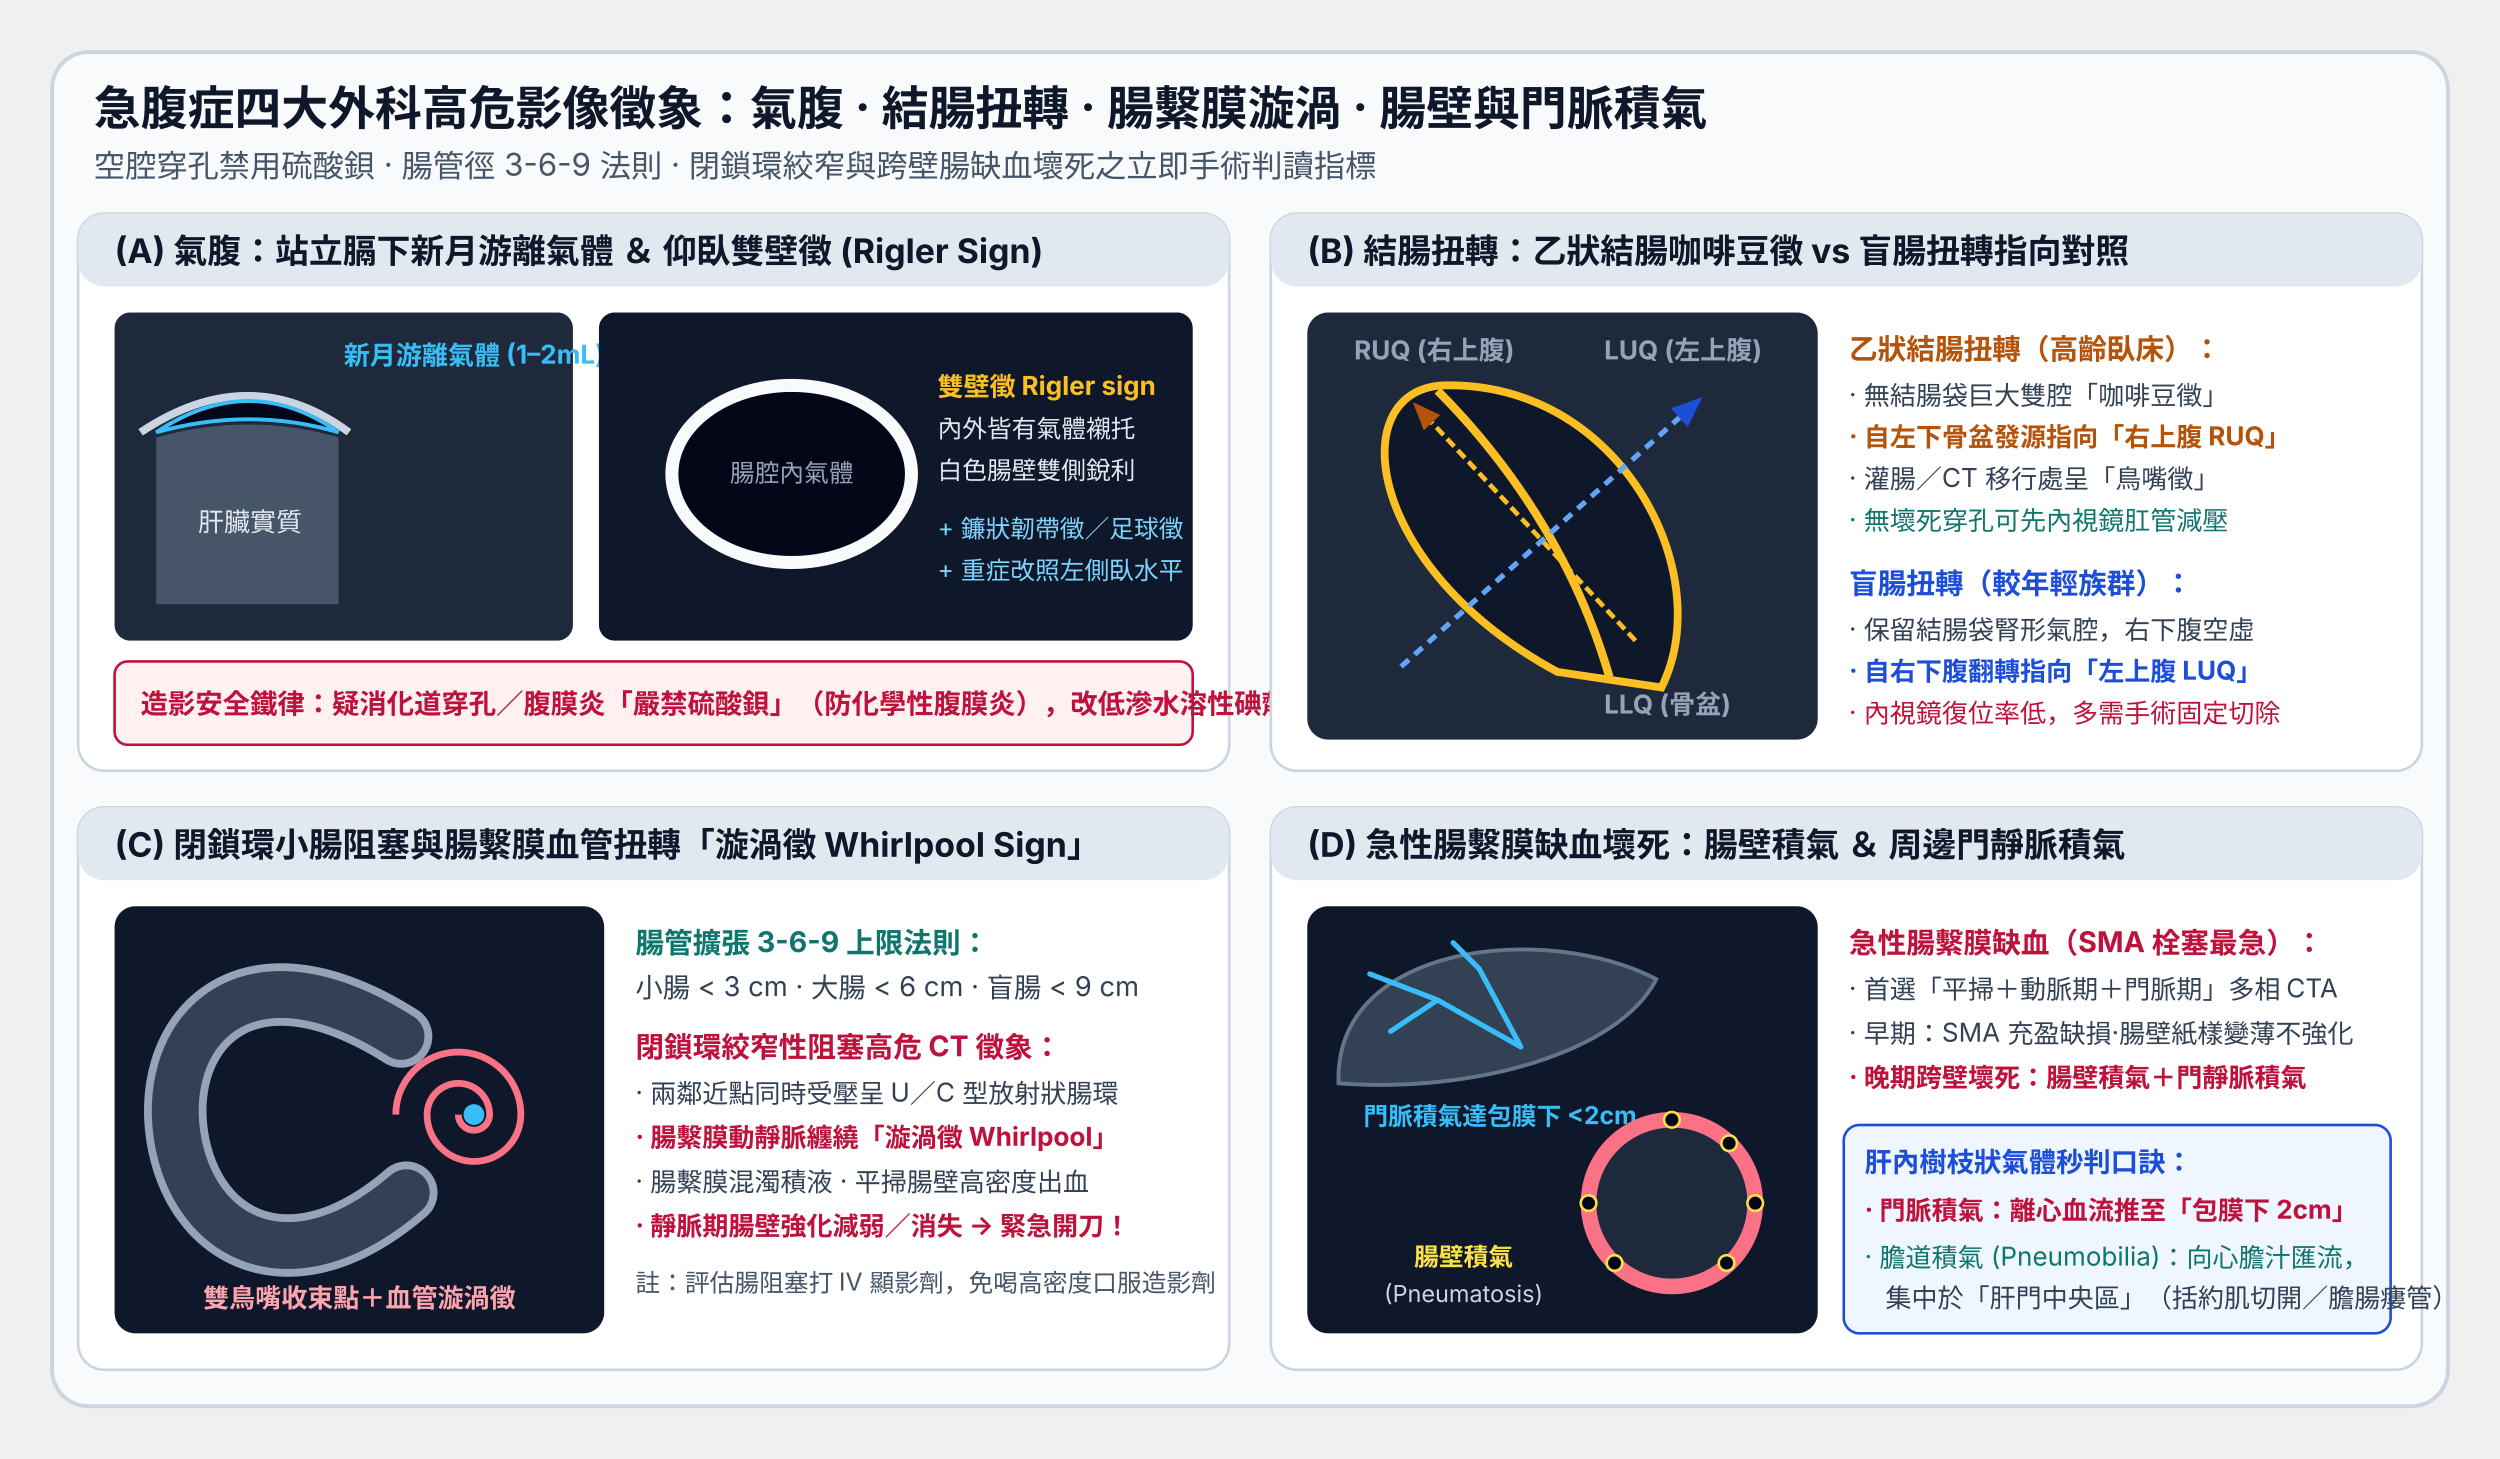
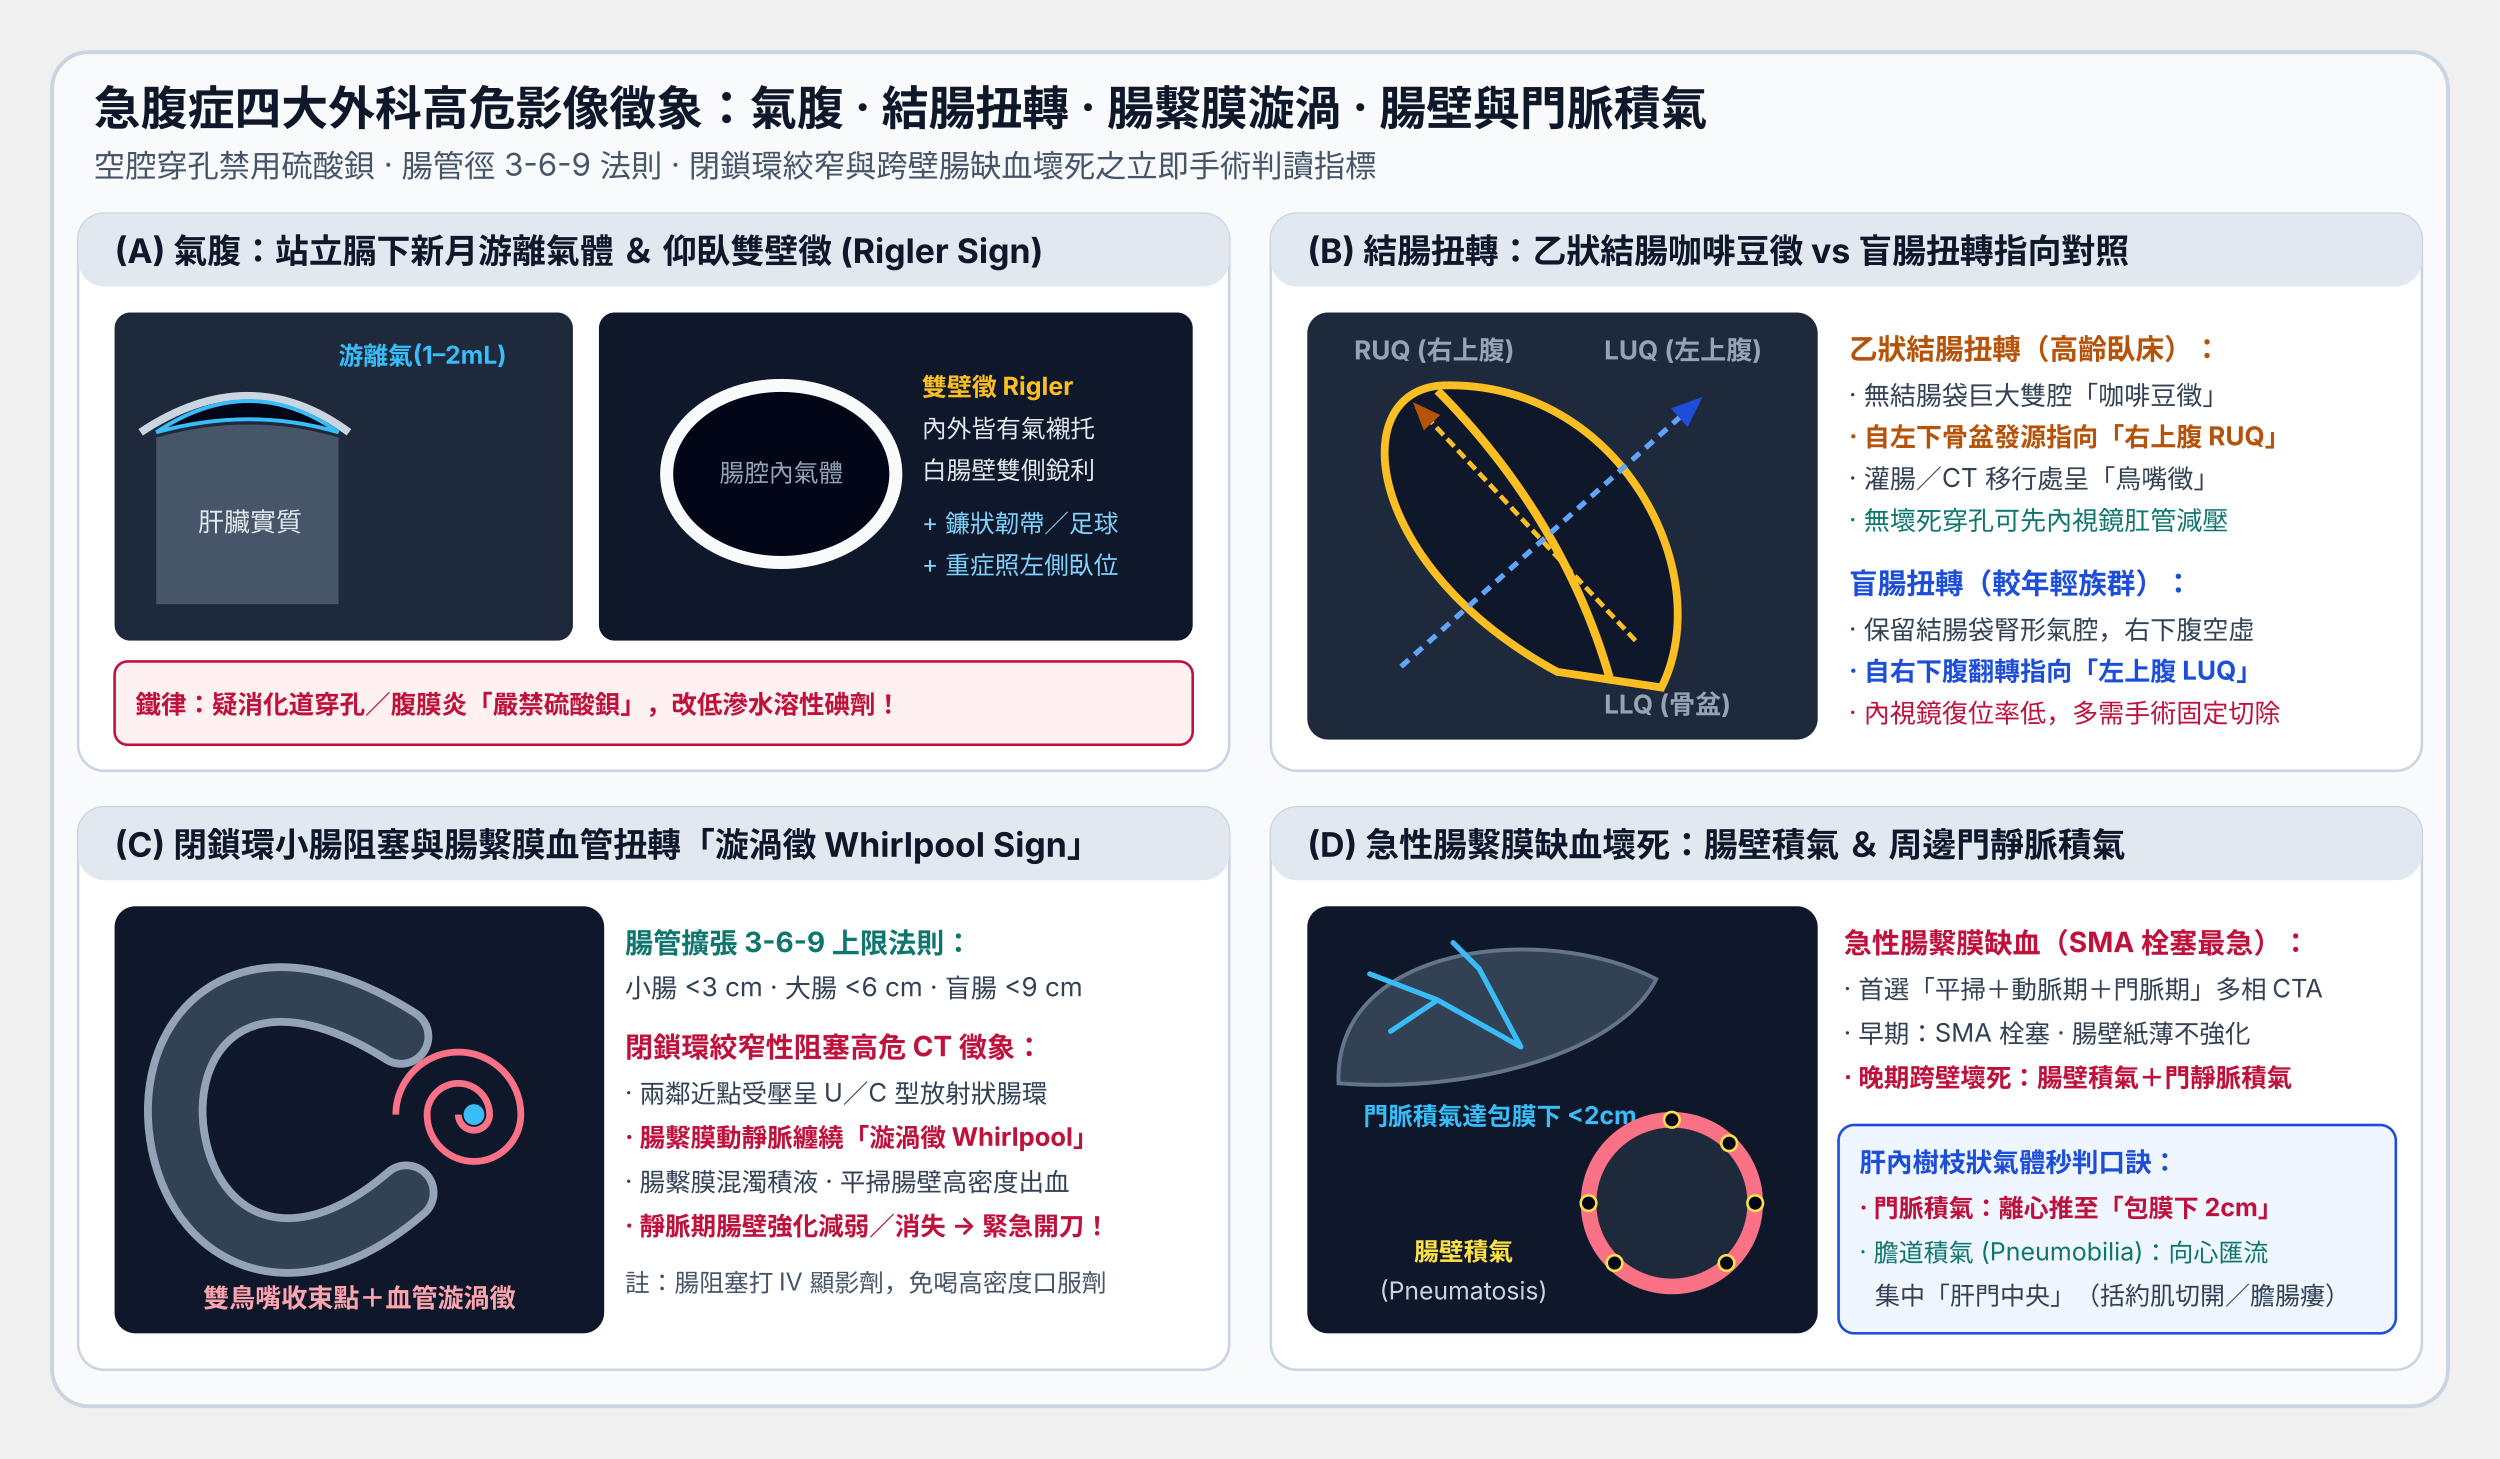
<svg xmlns="http://www.w3.org/2000/svg" viewBox="0 0 960 560" width="960" height="560" role="img" aria-labelledby="rad04-title rad04-desc">
  <defs>
    <marker id="arrAmber" viewBox="0 0 10 10" refX="8" refY="5" markerWidth="6" markerHeight="6" orient="auto">
      <path d="M 0 1 L 10 5 L 0 9 z" fill="#b45309" />
    </marker>
    <marker id="arrBlue4" viewBox="0 0 10 10" refX="8" refY="5" markerWidth="6" markerHeight="6" orient="auto">
      <path d="M 0 1 L 10 5 L 0 9 z" fill="#1d4ed8" />
    </marker>
  </defs>
  <g font-family="system-ui, -apple-system, 'Noto Sans TC', sans-serif">
    <rect x="20" y="20" width="920" height="520" rx="14" fill="#f8fafc" stroke="#cbd5e1" stroke-width="1.5" />
    <text x="36" y="48" font-size="18" font-weight="700" fill="#0f172a">急腹症四大外科高危影像徵象：氣腹 · 結腸扭轉 · 腸繫膜漩渦 · 腸壁與門脈積氣</text>
    <text x="36" y="68" font-size="12" fill="#475569">空腔穿孔禁用硫酸鋇 · 腸管徑 3-6-9 法則 · 閉鎖環絞窄與跨壁腸缺血壞死之立即手術判讀指標</text>
    <rect x="30" y="82" width="442" height="214" rx="10" fill="#ffffff" stroke="#cbd5e1" />
    <rect x="30" y="82" width="442" height="28" rx="10" fill="#e2e8f0" />
    <text x="44" y="101" font-size="13" font-weight="700" fill="#0f172a">(A) 氣腹：站立膈下新月游離氣體 ＆ 仰臥雙壁徵 (Rigler Sign)</text>
    <rect x="44" y="120" width="176" height="126" rx="6" fill="#1e293b" />
    <path d="M 54 166 Q 96 138, 134 166" fill="none" stroke="#cbd5e1" stroke-width="3" />
    <path d="M 60 166 Q 96 142, 130 166 Q 96 156, 60 166 Z" fill="#020617" stroke="#38bdf8" stroke-width="1.5" />
    <path d="M 60 168 Q 96 158, 130 168 L 130 232 L 60 232 Z" fill="#475569" />
    <text x="96" y="204" font-size="10" fill="#e2e8f0" text-anchor="middle">肝臟實質</text>
-     <text x="132" y="140" font-size="10" font-weight="700" fill="#38bdf8">新月游離氣體 (1–2mL)</text>
+     <text x="130" y="140" font-size="9.5" font-weight="700" fill="#38bdf8">游離氣(1–2mL)</text>
    <rect x="230" y="120" width="228" height="126" rx="6" fill="#0f172a" />
-     <ellipse cx="304" cy="182" rx="46" ry="34" fill="#020617" stroke="#f8fafc" stroke-width="5" />
-     <text x="304" y="185" font-size="9.5" fill="#94a3b8" text-anchor="middle">腸腔內氣體</text>
-     <text x="360" y="152" font-size="10" font-weight="700" fill="#fbbf24">雙壁徵 Rigler sign</text>
-     <text x="360" y="168" font-size="9.5" fill="#e2e8f0">內外皆有氣體襯托</text>
-     <text x="360" y="184" font-size="9.5" fill="#e2e8f0">白色腸壁雙側銳利</text>
-     <text x="360" y="206" font-size="9.5" fill="#7dd3fc">+ 鐮狀韌帶徵／足球徵</text>
-     <text x="360" y="222" font-size="9.5" fill="#7dd3fc">+ 重症改照左側臥水平</text>
+     <ellipse cx="300" cy="182" rx="44" ry="34" fill="#020617" stroke="#f8fafc" stroke-width="5" />
+     <text x="300" y="185" font-size="9.5" fill="#94a3b8" text-anchor="middle">腸腔內氣體</text>
+     <text x="354" y="152" font-size="9.6" font-weight="700" fill="#fbbf24">雙壁徵 Rigler</text>
+     <text x="354" y="168" font-size="9.5" fill="#e2e8f0">內外皆有氣襯托</text>
+     <text x="354" y="184" font-size="9.5" fill="#e2e8f0">白腸壁雙側銳利</text>
+     <text x="354" y="204" font-size="9.5" fill="#7dd3fc">+ 鐮狀韌帶／足球</text>
+     <text x="354" y="220" font-size="9.5" fill="#7dd3fc">+ 重症照左側臥位</text>
    <rect x="44" y="254" width="414" height="32" rx="5" fill="#fff1f2" stroke="#be123c" />
-     <text x="54" y="274" font-size="10.5" font-weight="700" fill="#be123c">造影安全鐵律：疑消化道穿孔／腹膜炎「嚴禁硫酸鋇」（防化學性腹膜炎），改低滲水溶性碘劑！</text>
+     <text x="52" y="274" font-size="9.8" font-weight="700" fill="#be123c">鐵律：疑消化道穿孔／腹膜炎「嚴禁硫酸鋇」，改低滲水溶性碘劑！</text>
    <rect x="488" y="82" width="442" height="214" rx="10" fill="#ffffff" stroke="#cbd5e1" />
    <rect x="488" y="82" width="442" height="28" rx="10" fill="#e2e8f0" />
    <text x="502" y="101" font-size="13" font-weight="700" fill="#0f172a">(B) 結腸扭轉：乙狀結腸咖啡豆徵 vs 盲腸扭轉指向對照</text>
    <rect x="502" y="120" width="196" height="164" rx="8" fill="#1e293b" />
    <text x="520" y="138" font-size="10" font-weight="700" fill="#94a3b8">RUQ (右上腹)</text>
    <text x="616" y="138" font-size="10" font-weight="700" fill="#94a3b8">LUQ (左上腹)</text>
    <text x="616" y="274" font-size="10" font-weight="700" fill="#94a3b8">LLQ (骨盆)</text>
    <path d="M 638 264 C 660 220, 622 146, 554 148 C 516 150, 524 218, 598 258 Z" fill="#0f172a" stroke="#fbbf24" stroke-width="3" />
    <path d="M 618 260 C 606 218, 582 180, 552 150" fill="none" stroke="#fbbf24" stroke-width="3.2" />
    <line x1="628" y1="246" x2="544" y2="156" stroke="#fbbf24" stroke-width="1.8" stroke-dasharray="4,2" marker-end="url(#arrAmber)" />
    <line x1="538" y1="256" x2="652" y2="154" stroke="#60a5fa" stroke-width="2" stroke-dasharray="4,3" marker-end="url(#arrBlue4)" />
    <text x="710" y="138" font-size="11" font-weight="700" fill="#b45309">乙狀結腸扭轉（高齡臥床）：</text>
    <text x="710" y="155" font-size="10" fill="#334155">· 無結腸袋巨大雙腔「咖啡豆徵」</text>
    <text x="710" y="171" font-size="10" font-weight="700" fill="#b45309">· 自左下骨盆發源指向「右上腹 RUQ」</text>
    <text x="710" y="187" font-size="10" fill="#334155">· 灌腸／CT 移行處呈「鳥嘴徵」</text>
    <text x="710" y="203" font-size="10" fill="#0f766e">· 無壞死穿孔可先內視鏡肛管減壓</text>
    <text x="710" y="228" font-size="11" font-weight="700" fill="#1d4ed8">盲腸扭轉（較年輕族群）：</text>
    <text x="710" y="245" font-size="10" fill="#334155">· 保留結腸袋腎形氣腔，右下腹空虛</text>
    <text x="710" y="261" font-size="10" font-weight="700" fill="#1d4ed8">· 自右下腹翻轉指向「左上腹 LUQ」</text>
    <text x="710" y="277" font-size="10" fill="#be123c">· 內視鏡復位率低，多需手術固定切除</text>
    <rect x="30" y="310" width="442" height="216" rx="10" fill="#ffffff" stroke="#cbd5e1" />
    <rect x="30" y="310" width="442" height="28" rx="10" fill="#e2e8f0" />
    <text x="44" y="329" font-size="13" font-weight="700" fill="#0f172a">(C) 閉鎖環小腸阻塞與腸繫膜血管扭轉「漩渦徵 Whirlpool Sign」</text>
    <rect x="44" y="348" width="188" height="164" rx="8" fill="#0f172a" />
    <path d="M 154 398 C 94 360, 62 396, 68 436 C 74 476, 112 496, 156 458" fill="none" stroke="#94a3b8" stroke-width="24" stroke-linecap="round" />
    <path d="M 154 398 C 94 360, 62 396, 68 436 C 74 476, 112 496, 156 458" fill="none" stroke="#334155" stroke-width="18" stroke-linecap="round" />
    <path d="M 176 428 m 0 0 a 6 6 0 1 0 12 0 a 12 12 0 1 0 -24 0 a 18 18 0 1 0 36 0 a 24 24 0 1 0 -48 0" fill="none" stroke="#fb7185" stroke-width="2.6" />
    <circle cx="182" cy="428" r="4" fill="#38bdf8" />
    <text x="138" y="502" font-size="10" font-weight="700" fill="#fda4af" text-anchor="middle">雙鳥嘴收束點＋血管漩渦徵</text>
-     <text x="244" y="366" font-size="11" font-weight="700" fill="#0f766e">腸管擴張 3-6-9 上限法則：</text>
-     <text x="244" y="383" font-size="10.5" fill="#334155">小腸 &lt; 3 cm · 大腸 &lt; 6 cm · 盲腸 &lt; 9 cm</text>
-     <text x="244" y="406" font-size="11" font-weight="700" fill="#be123c">閉鎖環絞窄性阻塞高危 CT 徵象：</text>
-     <text x="244" y="423" font-size="10" fill="#334155">· 兩鄰近點同時受壓呈 U／C 型放射狀腸環</text>
-     <text x="244" y="440" font-size="10" font-weight="700" fill="#be123c">· 腸繫膜動靜脈纏繞「漩渦徵 Whirlpool」</text>
-     <text x="244" y="457" font-size="10" fill="#334155">· 腸繫膜混濁積液 · 平掃腸壁高密度出血</text>
-     <text x="244" y="474" font-size="10" font-weight="700" fill="#be123c">· 靜脈期腸壁強化減弱／消失 → 緊急開刀！</text>
-     <text x="244" y="496" font-size="9.5" fill="#475569">註：評估腸阻塞打 IV 顯影劑，免喝高密度口服造影劑</text>
+     <text x="240" y="366" font-size="10.8" font-weight="700" fill="#0f766e">腸管擴張 3-6-9 上限法則：</text>
+     <text x="240" y="383" font-size="10" fill="#334155">小腸 &lt;3 cm · 大腸 &lt;6 cm · 盲腸 &lt;9 cm</text>
+     <text x="240" y="406" font-size="10.8" font-weight="700" fill="#be123c">閉鎖環絞窄性阻塞高危 CT 徵象：</text>
+     <text x="240" y="423" font-size="9.8" fill="#334155">· 兩鄰近點受壓呈 U／C 型放射狀腸環</text>
+     <text x="240" y="440" font-size="9.8" font-weight="700" fill="#be123c">· 腸繫膜動靜脈纏繞「漩渦徵 Whirlpool」</text>
+     <text x="240" y="457" font-size="9.8" fill="#334155">· 腸繫膜混濁積液 · 平掃腸壁高密度出血</text>
+     <text x="240" y="474" font-size="9.8" font-weight="700" fill="#be123c">· 靜脈期腸壁強化減弱／消失 → 緊急開刀！</text>
+     <text x="240" y="496" font-size="9.5" fill="#475569">註：腸阻塞打 IV 顯影劑，免喝高密度口服劑</text>
    <rect x="488" y="310" width="442" height="216" rx="10" fill="#ffffff" stroke="#cbd5e1" />
    <rect x="488" y="310" width="442" height="28" rx="10" fill="#e2e8f0" />
    <text x="502" y="329" font-size="13" font-weight="700" fill="#0f172a">(D) 急性腸繫膜缺血壞死：腸壁積氣 ＆ 周邊門靜脈積氣</text>
    <rect x="502" y="348" width="196" height="164" rx="8" fill="#0f172a" />
    <path d="M 514 416 C 512 362, 594 354, 636 376 C 622 404, 566 420, 514 416 Z" fill="#334155" stroke="#64748b" stroke-width="1.5" />
    <path d="M 584 402 L 552 384 L 526 374 M 552 384 L 534 396 M 584 402 L 568 372 L 558 362" fill="none" stroke="#38bdf8" stroke-width="2" stroke-linecap="round" />
    <text x="576" y="432" font-size="9.5" font-weight="700" fill="#38bdf8" text-anchor="middle">門脈積氣達包膜下 &lt;2cm</text>
    <circle cx="642" cy="462" r="32" fill="#1e293b" stroke="#fb7185" stroke-width="6" />
    <circle cx="642" cy="430" r="3" fill="#020617" stroke="#fde047" stroke-width="1" />
    <circle cx="664" cy="439" r="3" fill="#020617" stroke="#fde047" stroke-width="1" />
    <circle cx="674" cy="462" r="3" fill="#020617" stroke="#fde047" stroke-width="1" />
    <circle cx="663" cy="485" r="3" fill="#020617" stroke="#fde047" stroke-width="1" />
    <circle cx="620" cy="485" r="3" fill="#020617" stroke="#fde047" stroke-width="1" />
    <circle cx="610" cy="462" r="3" fill="#020617" stroke="#fde047" stroke-width="1" />
-     <text x="562" y="486" font-size="9.5" font-weight="700" fill="#fde047" text-anchor="middle">腸壁積氣</text>
-     <text x="562" y="500" font-size="9" fill="#cbd5e1" text-anchor="middle">(Pneumatosis)</text>
-     <text x="710" y="366" font-size="11" font-weight="700" fill="#be123c">急性腸繫膜缺血（SMA 栓塞最急）：</text>
-     <text x="710" y="383" font-size="10" fill="#334155">· 首選「平掃＋動脈期＋門脈期」多相 CTA</text>
-     <text x="710" y="400" font-size="10" fill="#334155">· 早期：SMA 充盈缺損·腸壁紙樣變薄不強化</text>
-     <text x="710" y="417" font-size="10" font-weight="700" fill="#be123c">· 晚期跨壁壞死：腸壁積氣＋門靜脈積氣</text>
-     <rect x="708" y="432" width="210" height="80" rx="6" fill="#eff6ff" stroke="#1d4ed8" />
-     <text x="716" y="450" font-size="10.5" font-weight="700" fill="#1d4ed8">肝內樹枝狀氣體秒判口訣：</text>
-     <text x="716" y="468" font-size="10" font-weight="700" fill="#be123c">· 門脈積氣：離心血流推至「包膜下 2cm」</text>
-     <text x="716" y="486" font-size="10" fill="#0f766e">· 膽道積氣 (Pneumobilia)：向心膽汁匯流，</text>
-     <text x="724" y="502" font-size="10" fill="#334155">集中於「肝門中央區」（括約肌切開／膽腸瘻管）</text>
+     <text x="562" y="484" font-size="9.5" font-weight="700" fill="#fde047" text-anchor="middle">腸壁積氣</text>
+     <text x="562" y="499" font-size="9.5" fill="#cbd5e1" text-anchor="middle">(Pneumatosis)</text>
+     <text x="708" y="366" font-size="10.8" font-weight="700" fill="#be123c">急性腸繫膜缺血（SMA 栓塞最急）：</text>
+     <text x="708" y="383" font-size="9.8" fill="#334155">· 首選「平掃＋動脈期＋門脈期」多相 CTA</text>
+     <text x="708" y="400" font-size="9.8" fill="#334155">· 早期：SMA 栓塞 · 腸壁紙薄不強化</text>
+     <text x="708" y="417" font-size="9.8" font-weight="700" fill="#be123c">· 晚期跨壁壞死：腸壁積氣＋門靜脈積氣</text>
+     <rect x="706" y="432" width="214" height="80" rx="6" fill="#eff6ff" stroke="#1d4ed8" />
+     <text x="714" y="450" font-size="10.2" font-weight="700" fill="#1d4ed8">肝內樹枝狀氣體秒判口訣：</text>
+     <text x="714" y="467" font-size="9.6" font-weight="700" fill="#be123c">· 門脈積氣：離心推至「包膜下 2cm」</text>
+     <text x="714" y="484" font-size="9.6" fill="#0f766e">· 膽道積氣 (Pneumobilia)：向心匯流</text>
+     <text x="720" y="501" font-size="9.6" fill="#334155">集中「肝門中央」（括約肌切開／膽腸瘻）</text>
  </g>
</svg>
